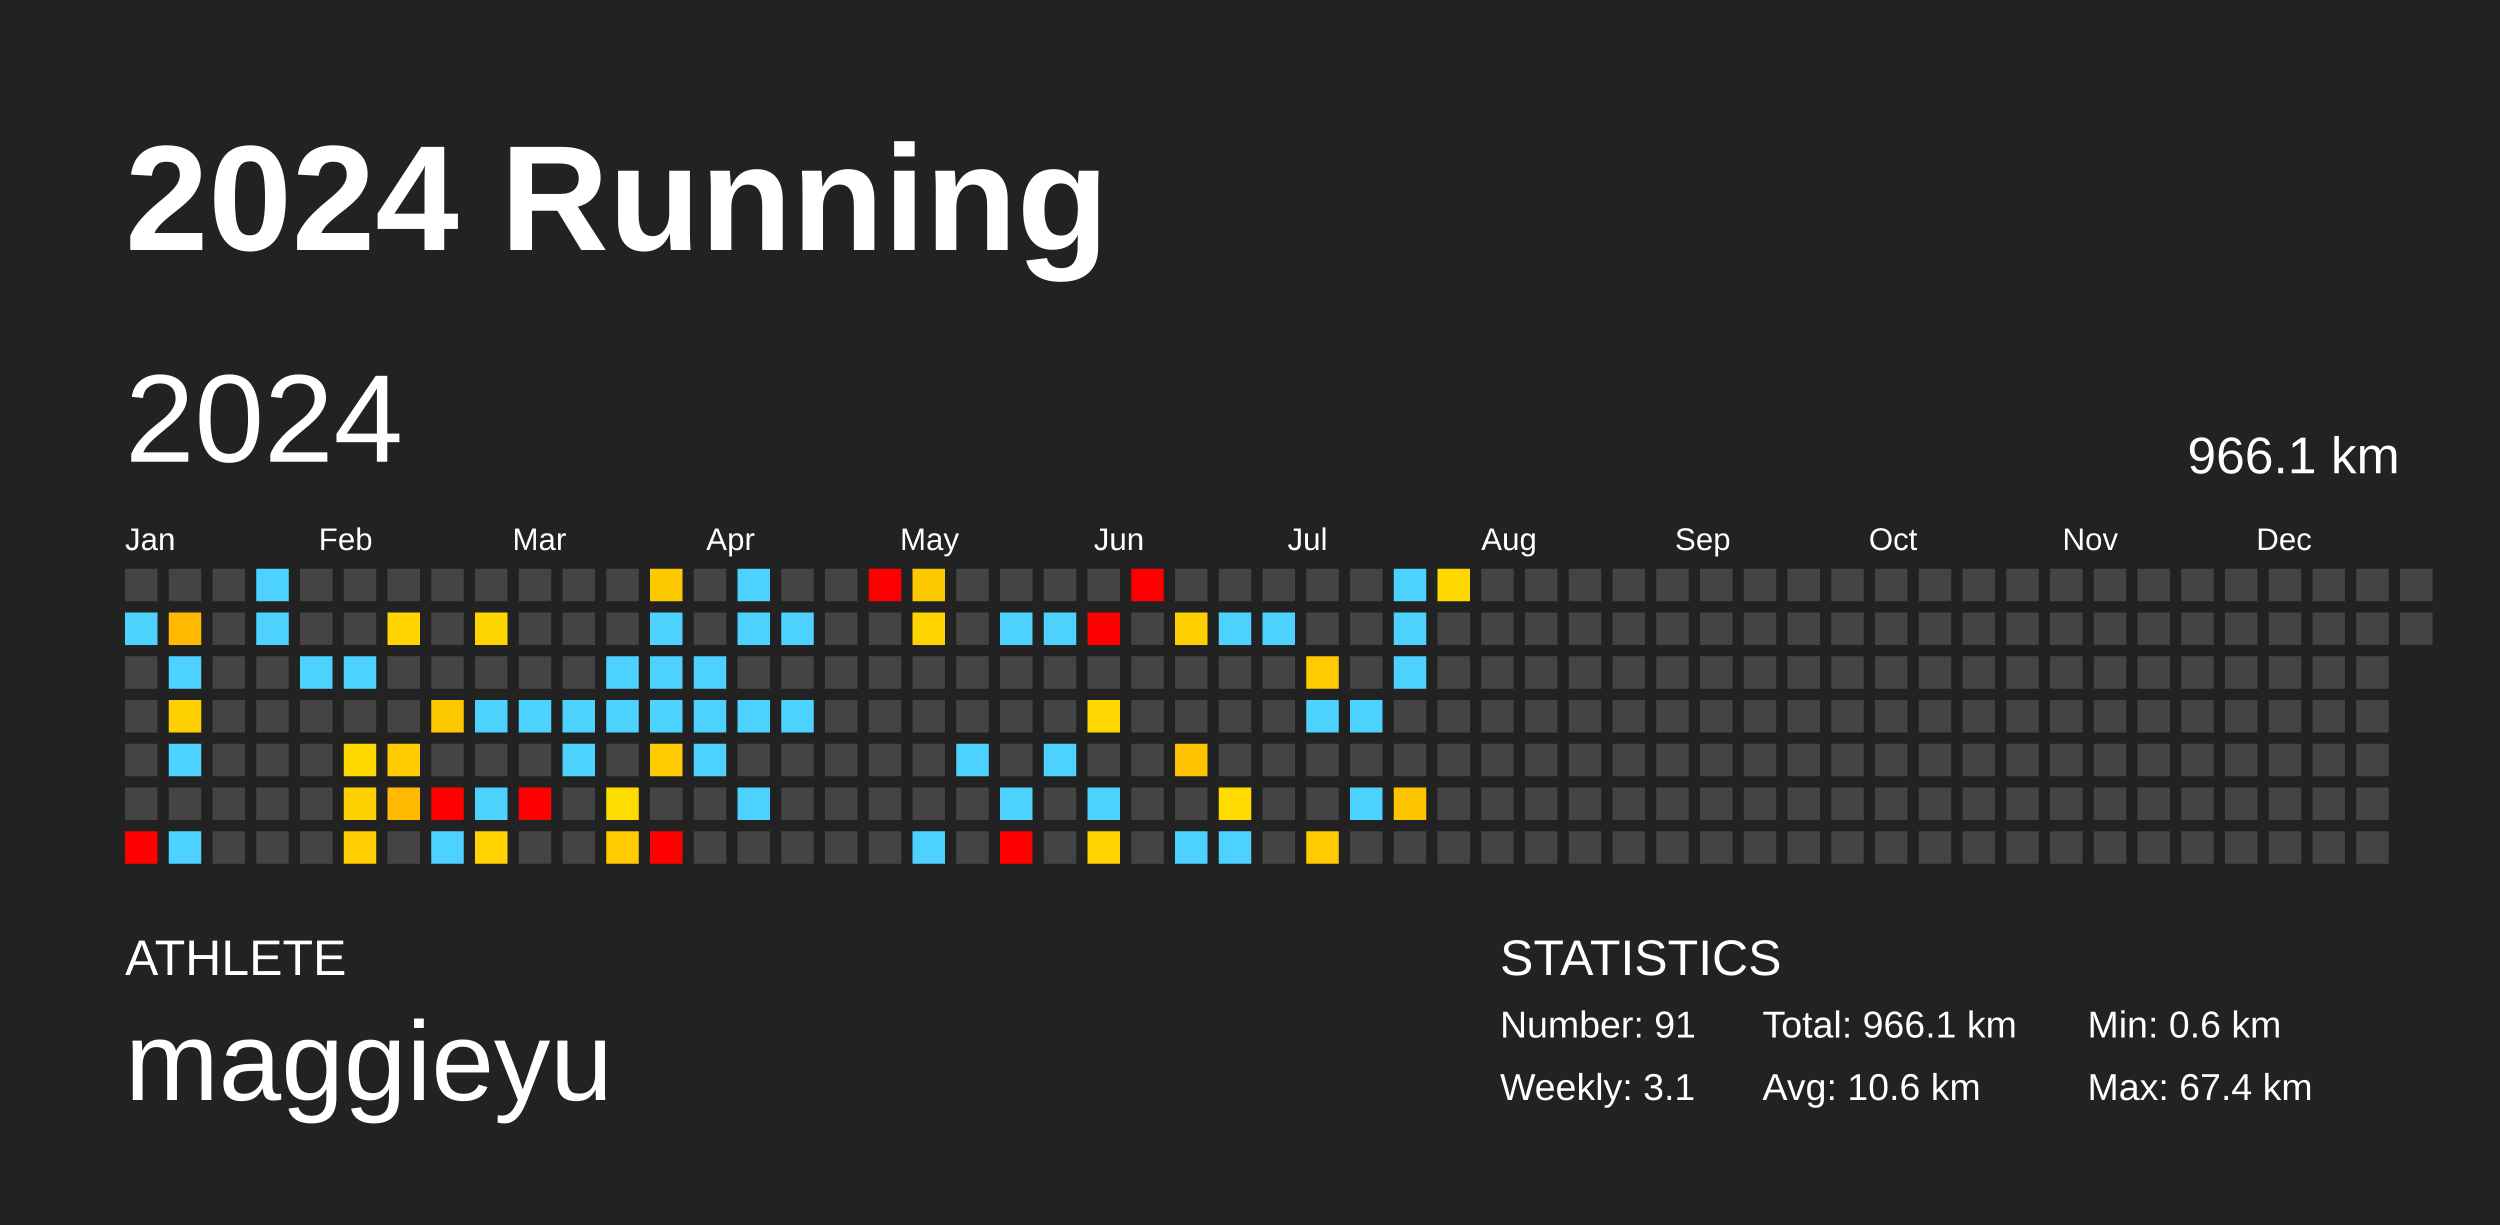
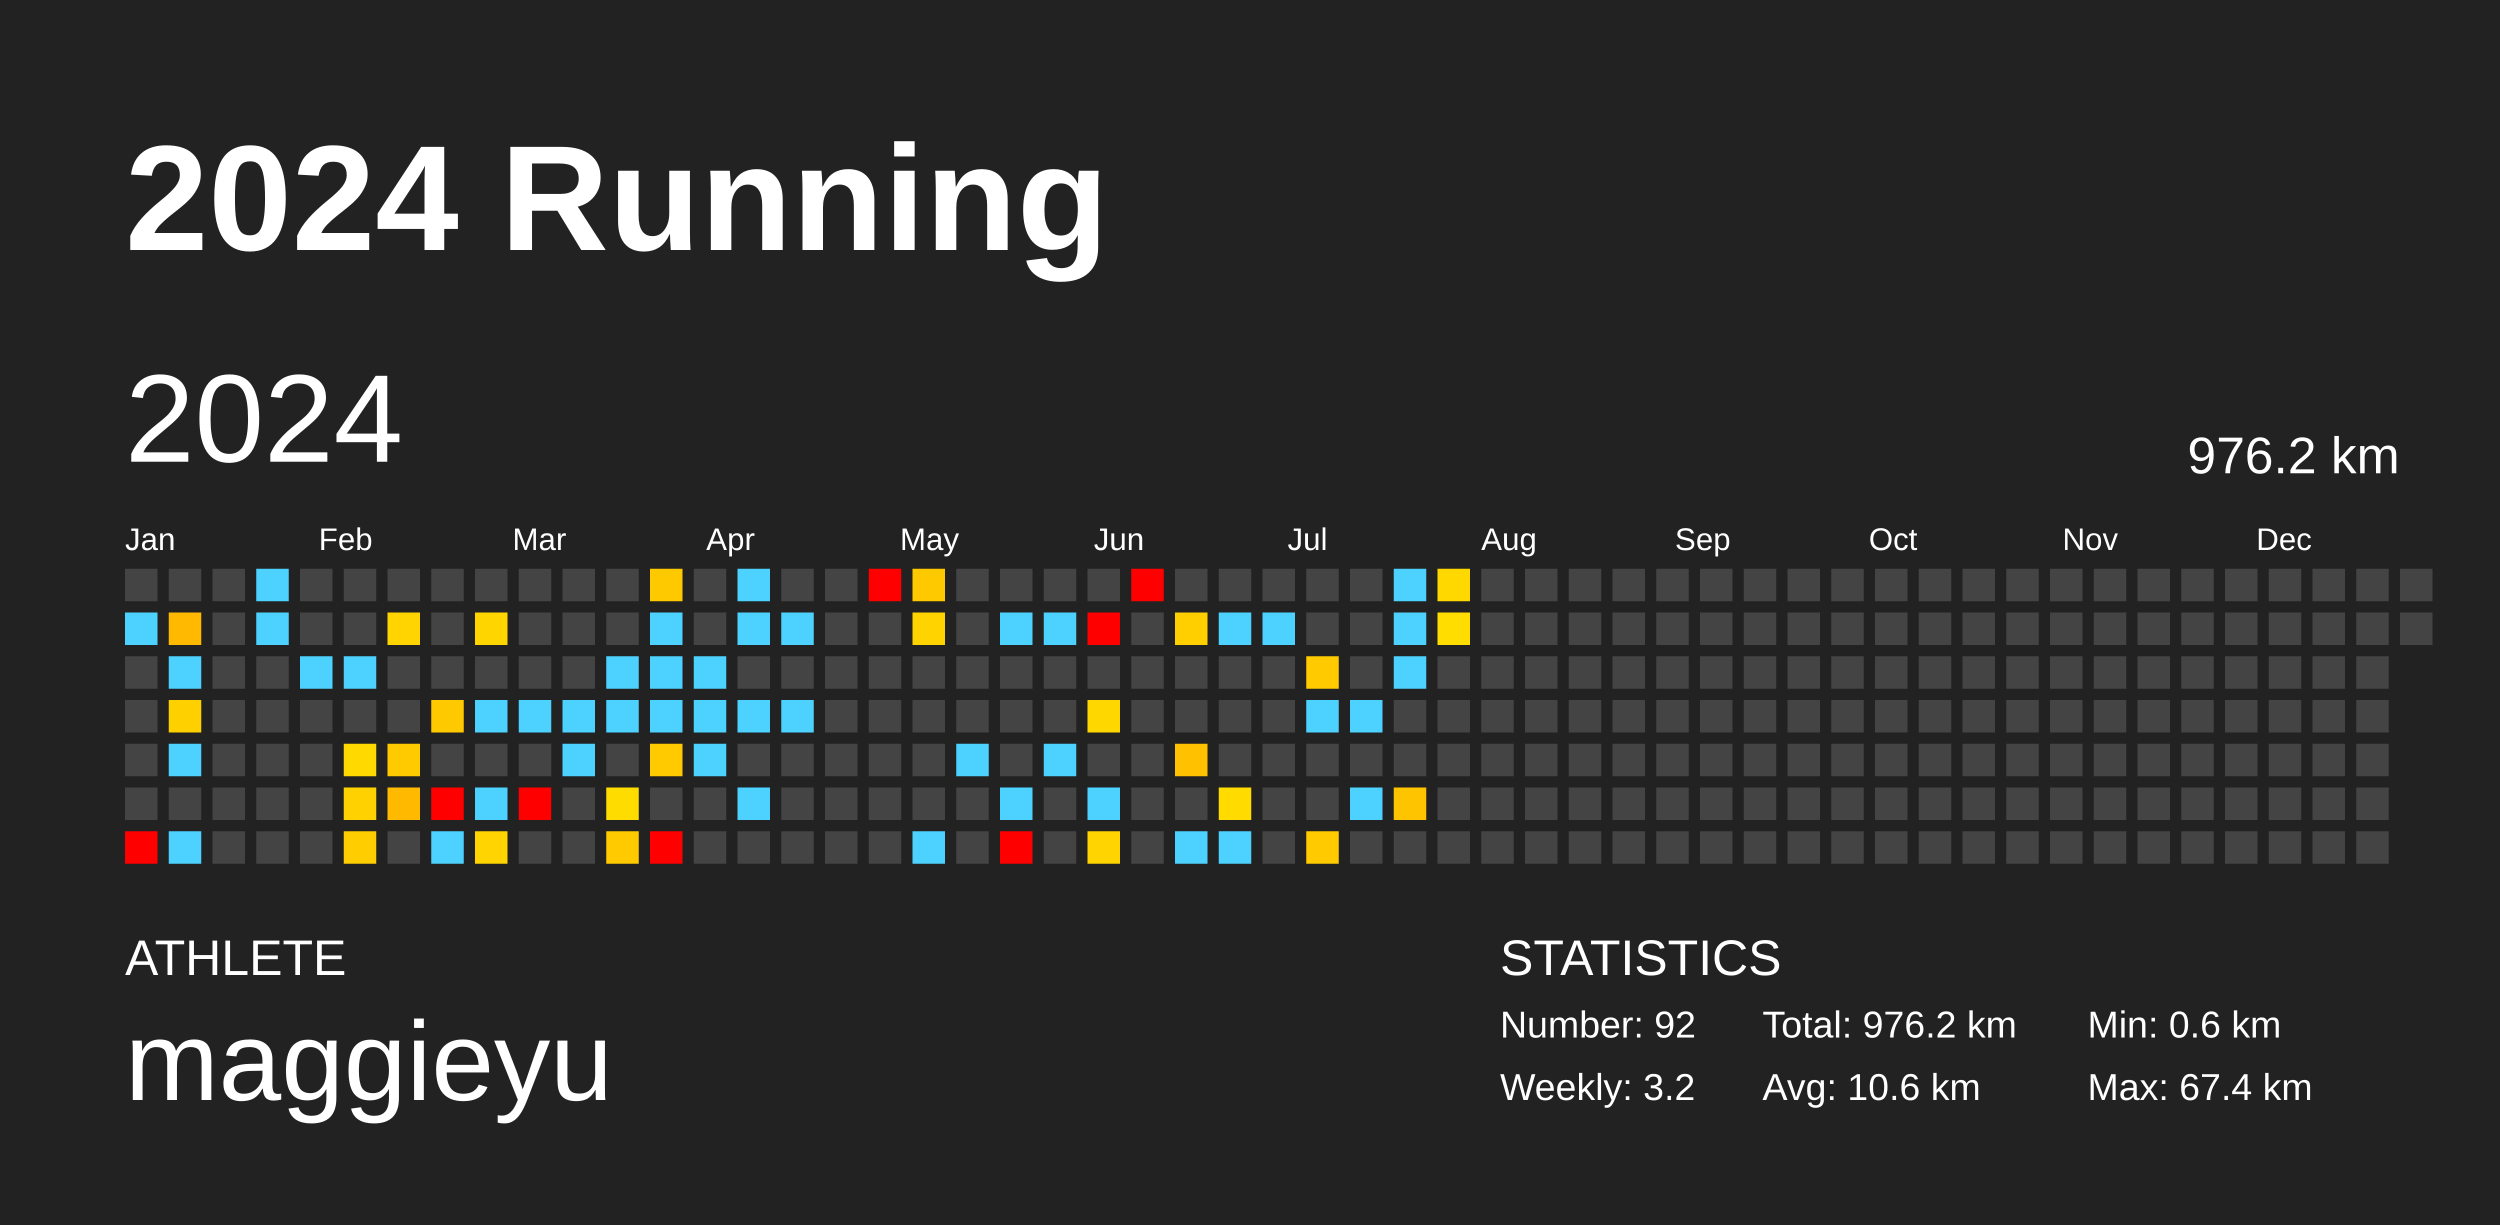
<svg xmlns="http://www.w3.org/2000/svg" baseProfile="full" height="98mm" version="1.1" viewBox="0,0,200,98" width="200mm">
  <defs />
  <rect fill="#222222" height="98" width="200" x="0" y="0" />
  <text fill="#FFFFFF" style="font-size:12px; font-family:Arial; font-weight:bold;" x="10" y="20">2024 Running</text>
  <text fill="#FFFFFF" style="font-size:4px; font-family:Arial" x="10" y="78">ATHLETE</text>
  <text fill="#FFFFFF" style="font-size:9px; font-family:Arial" x="10" y="88">maggieyu</text>
  <text fill="#FFFFFF" style="font-size:4px; font-family:Arial" x="120" y="78">STATISTICS</text>
-   <text fill="#FFFFFF" style="font-size:3px; font-family:Arial" x="120" y="83">Number: 91</text>
-   <text fill="#FFFFFF" style="font-size:3px; font-family:Arial" x="120" y="88">Weekly: 3.1</text>
-   <text fill="#FFFFFF" style="font-size:3px; font-family:Arial" x="141" y="83">Total: 966.1 km</text>
+   <text fill="#FFFFFF" style="font-size:3px; font-family:Arial" x="120" y="83">Number: 92</text>
+   <text fill="#FFFFFF" style="font-size:3px; font-family:Arial" x="120" y="88">Weekly: 3.2</text>
+   <text fill="#FFFFFF" style="font-size:3px; font-family:Arial" x="141" y="83">Total: 976.2 km</text>
  <text fill="#FFFFFF" style="font-size:3px; font-family:Arial" x="141" y="88">Avg: 10.6 km</text>
  <text fill="#FFFFFF" style="font-size:3px; font-family:Arial" x="167" y="83">Min: 0.6 km</text>
  <text fill="#FFFFFF" style="font-size:3px; font-family:Arial" x="167" y="88">Max: 67.4 km</text>
  <text dominant-baseline="hanging" fill="#FFFFFF" style="font-size:10.0px; font-family:Arial;" x="10" y="30">2024</text>
-   <text dominant-baseline="hanging" fill="#FFFFFF" style="font-size:4.125px; font-family:Arial;" x="175" y="35">966.1 km</text>
+   <text dominant-baseline="hanging" fill="#FFFFFF" style="font-size:4.125px; font-family:Arial;" x="175" y="35">976.2 km</text>
  <text fill="#FFFFFF" style="font-size:2.5px; font-family:Arial" x="10.0" y="44">Jan</text>
  <text fill="#FFFFFF" style="font-size:2.5px; font-family:Arial" x="25.5" y="44">Feb</text>
  <text fill="#FFFFFF" style="font-size:2.5px; font-family:Arial" x="41.0" y="44">Mar</text>
  <text fill="#FFFFFF" style="font-size:2.5px; font-family:Arial" x="56.5" y="44">Apr</text>
  <text fill="#FFFFFF" style="font-size:2.5px; font-family:Arial" x="72.0" y="44">May</text>
  <text fill="#FFFFFF" style="font-size:2.5px; font-family:Arial" x="87.5" y="44">Jun</text>
  <text fill="#FFFFFF" style="font-size:2.5px; font-family:Arial" x="103.0" y="44">Jul</text>
  <text fill="#FFFFFF" style="font-size:2.5px; font-family:Arial" x="118.5" y="44">Aug</text>
  <text fill="#FFFFFF" style="font-size:2.5px; font-family:Arial" x="134.0" y="44">Sep</text>
  <text fill="#FFFFFF" style="font-size:2.5px; font-family:Arial" x="149.5" y="44">Oct</text>
  <text fill="#FFFFFF" style="font-size:2.5px; font-family:Arial" x="165.0" y="44">Nov</text>
  <text fill="#FFFFFF" style="font-size:2.5px; font-family:Arial" x="180.5" y="44">Dec</text>
  <rect fill="#444444" height="2.6" width="2.6" x="10.0" y="45.5" />
  <rect fill="#4dd2ff" height="2.6" width="2.6" x="10.0" y="49.0" />
  <rect fill="#444444" height="2.6" width="2.6" x="10.0" y="52.5" />
  <rect fill="#444444" height="2.6" width="2.6" x="10.0" y="56.0" />
  <rect fill="#444444" height="2.6" width="2.6" x="10.0" y="59.5" />
  <rect fill="#444444" height="2.6" width="2.6" x="10.0" y="63.0" />
  <rect fill="red" height="2.6" width="2.6" x="10.0" y="66.5" />
  <rect fill="#444444" height="2.6" width="2.6" x="13.5" y="45.5" />
  <rect fill="#ffb900" height="2.6" width="2.6" x="13.5" y="49.0" />
  <rect fill="#4dd2ff" height="2.6" width="2.6" x="13.5" y="52.5" />
  <rect fill="#ffd000" height="2.6" width="2.6" x="13.5" y="56.0" />
  <rect fill="#4dd2ff" height="2.6" width="2.6" x="13.5" y="59.5" />
  <rect fill="#444444" height="2.6" width="2.6" x="13.5" y="63.0" />
  <rect fill="#4dd2ff" height="2.6" width="2.6" x="13.5" y="66.5" />
  <rect fill="#444444" height="2.6" width="2.6" x="17.0" y="45.5" />
  <rect fill="#444444" height="2.6" width="2.6" x="17.0" y="49.0" />
  <rect fill="#444444" height="2.6" width="2.6" x="17.0" y="52.5" />
  <rect fill="#444444" height="2.6" width="2.6" x="17.0" y="56.0" />
  <rect fill="#444444" height="2.6" width="2.6" x="17.0" y="59.5" />
  <rect fill="#444444" height="2.6" width="2.6" x="17.0" y="63.0" />
  <rect fill="#444444" height="2.6" width="2.6" x="17.0" y="66.5" />
  <rect fill="#4dd2ff" height="2.6" width="2.6" x="20.5" y="45.5" />
  <rect fill="#4dd2ff" height="2.6" width="2.6" x="20.5" y="49.0" />
  <rect fill="#444444" height="2.6" width="2.6" x="20.5" y="52.5" />
  <rect fill="#444444" height="2.6" width="2.6" x="20.5" y="56.0" />
  <rect fill="#444444" height="2.6" width="2.6" x="20.5" y="59.5" />
  <rect fill="#444444" height="2.6" width="2.6" x="20.5" y="63.0" />
  <rect fill="#444444" height="2.6" width="2.6" x="20.5" y="66.5" />
  <rect fill="#444444" height="2.6" width="2.6" x="24.0" y="45.5" />
  <rect fill="#444444" height="2.6" width="2.6" x="24.0" y="49.0" />
  <rect fill="#4dd2ff" height="2.6" width="2.6" x="24.0" y="52.5" />
  <rect fill="#444444" height="2.6" width="2.6" x="24.0" y="56.0" />
  <rect fill="#444444" height="2.6" width="2.6" x="24.0" y="59.5" />
  <rect fill="#444444" height="2.6" width="2.6" x="24.0" y="63.0" />
  <rect fill="#444444" height="2.6" width="2.6" x="24.0" y="66.5" />
  <rect fill="#444444" height="2.6" width="2.6" x="27.5" y="45.5" />
  <rect fill="#444444" height="2.6" width="2.6" x="27.5" y="49.0" />
  <rect fill="#4dd2ff" height="2.6" width="2.6" x="27.5" y="52.5" />
  <rect fill="#444444" height="2.6" width="2.6" x="27.5" y="56.0" />
  <rect fill="#ffd900" height="2.6" width="2.6" x="27.5" y="59.5" />
  <rect fill="#ffd100" height="2.6" width="2.6" x="27.5" y="63.0" />
  <rect fill="#ffcd00" height="2.6" width="2.6" x="27.5" y="66.5" />
  <rect fill="#444444" height="2.6" width="2.6" x="31.0" y="45.5" />
  <rect fill="#ffd400" height="2.6" width="2.6" x="31.0" y="49.0" />
  <rect fill="#444444" height="2.6" width="2.6" x="31.0" y="52.5" />
  <rect fill="#444444" height="2.6" width="2.6" x="31.0" y="56.0" />
  <rect fill="#ffca00" height="2.6" width="2.6" x="31.0" y="59.5" />
  <rect fill="#ffba00" height="2.6" width="2.6" x="31.0" y="63.0" />
  <rect fill="#444444" height="2.6" width="2.6" x="31.0" y="66.5" />
  <rect fill="#444444" height="2.6" width="2.6" x="34.5" y="45.5" />
  <rect fill="#444444" height="2.6" width="2.6" x="34.5" y="49.0" />
  <rect fill="#444444" height="2.6" width="2.6" x="34.5" y="52.5" />
  <rect fill="#ffc900" height="2.6" width="2.6" x="34.5" y="56.0" />
  <rect fill="#444444" height="2.6" width="2.6" x="34.5" y="59.5" />
  <rect fill="red" height="2.6" width="2.6" x="34.5" y="63.0" />
  <rect fill="#4dd2ff" height="2.6" width="2.6" x="34.5" y="66.5" />
  <rect fill="#444444" height="2.6" width="2.6" x="38.0" y="45.5" />
  <rect fill="#ffd500" height="2.6" width="2.6" x="38.0" y="49.0" />
  <rect fill="#444444" height="2.6" width="2.6" x="38.0" y="52.5" />
  <rect fill="#4dd2ff" height="2.6" width="2.6" x="38.0" y="56.0" />
  <rect fill="#444444" height="2.6" width="2.6" x="38.0" y="59.5" />
  <rect fill="#4dd2ff" height="2.6" width="2.6" x="38.0" y="63.0" />
  <rect fill="#ffd400" height="2.6" width="2.6" x="38.0" y="66.5" />
  <rect fill="#444444" height="2.6" width="2.6" x="41.5" y="45.5" />
  <rect fill="#444444" height="2.6" width="2.6" x="41.5" y="49.0" />
  <rect fill="#444444" height="2.6" width="2.6" x="41.5" y="52.5" />
  <rect fill="#4dd2ff" height="2.6" width="2.6" x="41.5" y="56.0" />
  <rect fill="#444444" height="2.6" width="2.6" x="41.5" y="59.5" />
  <rect fill="red" height="2.6" width="2.6" x="41.5" y="63.0" />
  <rect fill="#444444" height="2.6" width="2.6" x="41.5" y="66.5" />
  <rect fill="#444444" height="2.6" width="2.6" x="45.0" y="45.5" />
  <rect fill="#444444" height="2.6" width="2.6" x="45.0" y="49.0" />
  <rect fill="#444444" height="2.6" width="2.6" x="45.0" y="52.5" />
  <rect fill="#4dd2ff" height="2.6" width="2.6" x="45.0" y="56.0" />
  <rect fill="#4dd2ff" height="2.6" width="2.6" x="45.0" y="59.5" />
  <rect fill="#444444" height="2.6" width="2.6" x="45.0" y="63.0" />
  <rect fill="#444444" height="2.6" width="2.6" x="45.0" y="66.5" />
  <rect fill="#444444" height="2.6" width="2.6" x="48.5" y="45.5" />
  <rect fill="#444444" height="2.6" width="2.6" x="48.5" y="49.0" />
  <rect fill="#4dd2ff" height="2.6" width="2.6" x="48.5" y="52.5" />
  <rect fill="#4dd2ff" height="2.6" width="2.6" x="48.5" y="56.0" />
  <rect fill="#444444" height="2.6" width="2.6" x="48.5" y="59.5" />
  <rect fill="#ffdc00" height="2.6" width="2.6" x="48.5" y="63.0" />
  <rect fill="#ffcb00" height="2.6" width="2.6" x="48.5" y="66.5" />
  <rect fill="#ffc900" height="2.6" width="2.6" x="52.0" y="45.5" />
  <rect fill="#4dd2ff" height="2.6" width="2.6" x="52.0" y="49.0" />
  <rect fill="#4dd2ff" height="2.6" width="2.6" x="52.0" y="52.5" />
  <rect fill="#4dd2ff" height="2.6" width="2.6" x="52.0" y="56.0" />
  <rect fill="#ffcb00" height="2.6" width="2.6" x="52.0" y="59.5" />
  <rect fill="#444444" height="2.6" width="2.6" x="52.0" y="63.0" />
  <rect fill="red" height="2.6" width="2.6" x="52.0" y="66.5" />
  <rect fill="#444444" height="2.6" width="2.6" x="55.5" y="45.5" />
  <rect fill="#444444" height="2.6" width="2.6" x="55.5" y="49.0" />
  <rect fill="#4dd2ff" height="2.6" width="2.6" x="55.5" y="52.5" />
  <rect fill="#4dd2ff" height="2.6" width="2.6" x="55.5" y="56.0" />
  <rect fill="#4dd2ff" height="2.6" width="2.6" x="55.5" y="59.5" />
  <rect fill="#444444" height="2.6" width="2.6" x="55.5" y="63.0" />
  <rect fill="#444444" height="2.6" width="2.6" x="55.5" y="66.5" />
  <rect fill="#4dd2ff" height="2.6" width="2.6" x="59.0" y="45.5" />
  <rect fill="#4dd2ff" height="2.6" width="2.6" x="59.0" y="49.0" />
  <rect fill="#444444" height="2.6" width="2.6" x="59.0" y="52.5" />
  <rect fill="#4dd2ff" height="2.6" width="2.6" x="59.0" y="56.0" />
  <rect fill="#444444" height="2.6" width="2.6" x="59.0" y="59.5" />
  <rect fill="#4dd2ff" height="2.6" width="2.6" x="59.0" y="63.0" />
  <rect fill="#444444" height="2.6" width="2.6" x="59.0" y="66.5" />
  <rect fill="#444444" height="2.6" width="2.6" x="62.5" y="45.5" />
  <rect fill="#4dd2ff" height="2.6" width="2.6" x="62.5" y="49.0" />
  <rect fill="#444444" height="2.6" width="2.6" x="62.5" y="52.5" />
  <rect fill="#4dd2ff" height="2.6" width="2.6" x="62.5" y="56.0" />
  <rect fill="#444444" height="2.6" width="2.6" x="62.5" y="59.5" />
  <rect fill="#444444" height="2.6" width="2.6" x="62.5" y="63.0" />
  <rect fill="#444444" height="2.6" width="2.6" x="62.5" y="66.5" />
  <rect fill="#444444" height="2.6" width="2.6" x="66.0" y="45.5" />
  <rect fill="#444444" height="2.6" width="2.6" x="66.0" y="49.0" />
  <rect fill="#444444" height="2.6" width="2.6" x="66.0" y="52.5" />
  <rect fill="#444444" height="2.6" width="2.6" x="66.0" y="56.0" />
  <rect fill="#444444" height="2.6" width="2.6" x="66.0" y="59.5" />
  <rect fill="#444444" height="2.6" width="2.6" x="66.0" y="63.0" />
  <rect fill="#444444" height="2.6" width="2.6" x="66.0" y="66.5" />
  <rect fill="red" height="2.6" width="2.6" x="69.5" y="45.5" />
  <rect fill="#444444" height="2.6" width="2.6" x="69.5" y="49.0" />
  <rect fill="#444444" height="2.6" width="2.6" x="69.5" y="52.5" />
  <rect fill="#444444" height="2.6" width="2.6" x="69.5" y="56.0" />
  <rect fill="#444444" height="2.6" width="2.6" x="69.5" y="59.5" />
  <rect fill="#444444" height="2.6" width="2.6" x="69.5" y="63.0" />
  <rect fill="#444444" height="2.6" width="2.6" x="69.5" y="66.5" />
  <rect fill="#ffc900" height="2.6" width="2.6" x="73.0" y="45.5" />
  <rect fill="#ffd300" height="2.6" width="2.6" x="73.0" y="49.0" />
  <rect fill="#444444" height="2.6" width="2.6" x="73.0" y="52.5" />
  <rect fill="#444444" height="2.6" width="2.6" x="73.0" y="56.0" />
  <rect fill="#444444" height="2.6" width="2.6" x="73.0" y="59.5" />
  <rect fill="#444444" height="2.6" width="2.6" x="73.0" y="63.0" />
  <rect fill="#4dd2ff" height="2.6" width="2.6" x="73.0" y="66.5" />
  <rect fill="#444444" height="2.6" width="2.6" x="76.5" y="45.5" />
  <rect fill="#444444" height="2.6" width="2.6" x="76.5" y="49.0" />
  <rect fill="#444444" height="2.6" width="2.6" x="76.5" y="52.5" />
  <rect fill="#444444" height="2.6" width="2.6" x="76.5" y="56.0" />
  <rect fill="#4dd2ff" height="2.6" width="2.6" x="76.5" y="59.5" />
  <rect fill="#444444" height="2.6" width="2.6" x="76.5" y="63.0" />
  <rect fill="#444444" height="2.6" width="2.6" x="76.5" y="66.5" />
  <rect fill="#444444" height="2.6" width="2.6" x="80.0" y="45.5" />
  <rect fill="#4dd2ff" height="2.6" width="2.6" x="80.0" y="49.0" />
  <rect fill="#444444" height="2.6" width="2.6" x="80.0" y="52.5" />
  <rect fill="#444444" height="2.6" width="2.6" x="80.0" y="56.0" />
  <rect fill="#444444" height="2.6" width="2.6" x="80.0" y="59.5" />
  <rect fill="#4dd2ff" height="2.6" width="2.6" x="80.0" y="63.0" />
  <rect fill="red" height="2.6" width="2.6" x="80.0" y="66.5" />
  <rect fill="#444444" height="2.6" width="2.6" x="83.5" y="45.5" />
  <rect fill="#4dd2ff" height="2.6" width="2.6" x="83.5" y="49.0" />
  <rect fill="#444444" height="2.6" width="2.6" x="83.5" y="52.5" />
  <rect fill="#444444" height="2.6" width="2.6" x="83.5" y="56.0" />
  <rect fill="#4dd2ff" height="2.6" width="2.6" x="83.5" y="59.5" />
  <rect fill="#444444" height="2.6" width="2.6" x="83.5" y="63.0" />
  <rect fill="#444444" height="2.6" width="2.6" x="83.5" y="66.5" />
  <rect fill="#444444" height="2.6" width="2.6" x="87.0" y="45.5" />
  <rect fill="red" height="2.6" width="2.6" x="87.0" y="49.0" />
  <rect fill="#444444" height="2.6" width="2.6" x="87.0" y="52.5" />
  <rect fill="#ffd700" height="2.6" width="2.6" x="87.0" y="56.0" />
  <rect fill="#444444" height="2.6" width="2.6" x="87.0" y="59.5" />
  <rect fill="#4dd2ff" height="2.6" width="2.6" x="87.0" y="63.0" />
  <rect fill="#ffd400" height="2.6" width="2.6" x="87.0" y="66.5" />
  <rect fill="red" height="2.6" width="2.6" x="90.5" y="45.5" />
  <rect fill="#444444" height="2.6" width="2.6" x="90.5" y="49.0" />
  <rect fill="#444444" height="2.6" width="2.6" x="90.5" y="52.5" />
  <rect fill="#444444" height="2.6" width="2.6" x="90.5" y="56.0" />
  <rect fill="#444444" height="2.6" width="2.6" x="90.5" y="59.5" />
  <rect fill="#444444" height="2.6" width="2.6" x="90.5" y="63.0" />
  <rect fill="#444444" height="2.6" width="2.6" x="90.5" y="66.5" />
  <rect fill="#444444" height="2.6" width="2.6" x="94.0" y="45.5" />
  <rect fill="#ffcf00" height="2.6" width="2.6" x="94.0" y="49.0" />
  <rect fill="#444444" height="2.6" width="2.6" x="94.0" y="52.5" />
  <rect fill="#444444" height="2.6" width="2.6" x="94.0" y="56.0" />
  <rect fill="#ffc100" height="2.6" width="2.6" x="94.0" y="59.5" />
  <rect fill="#444444" height="2.6" width="2.6" x="94.0" y="63.0" />
  <rect fill="#4dd2ff" height="2.6" width="2.6" x="94.0" y="66.5" />
  <rect fill="#444444" height="2.6" width="2.6" x="97.5" y="45.5" />
  <rect fill="#4dd2ff" height="2.6" width="2.6" x="97.5" y="49.0" />
  <rect fill="#444444" height="2.6" width="2.6" x="97.5" y="52.5" />
  <rect fill="#444444" height="2.6" width="2.6" x="97.5" y="56.0" />
  <rect fill="#444444" height="2.6" width="2.6" x="97.5" y="59.5" />
  <rect fill="#ffdb00" height="2.6" width="2.6" x="97.5" y="63.0" />
  <rect fill="#4dd2ff" height="2.6" width="2.6" x="97.5" y="66.5" />
  <rect fill="#444444" height="2.6" width="2.6" x="101.0" y="45.5" />
  <rect fill="#4dd2ff" height="2.6" width="2.6" x="101.0" y="49.0" />
  <rect fill="#444444" height="2.6" width="2.6" x="101.0" y="52.5" />
  <rect fill="#444444" height="2.6" width="2.6" x="101.0" y="56.0" />
  <rect fill="#444444" height="2.6" width="2.6" x="101.0" y="59.5" />
  <rect fill="#444444" height="2.6" width="2.6" x="101.0" y="63.0" />
  <rect fill="#444444" height="2.6" width="2.6" x="101.0" y="66.5" />
  <rect fill="#444444" height="2.6" width="2.6" x="104.5" y="45.5" />
  <rect fill="#444444" height="2.6" width="2.6" x="104.5" y="49.0" />
  <rect fill="#ffca00" height="2.6" width="2.6" x="104.5" y="52.5" />
  <rect fill="#4dd2ff" height="2.6" width="2.6" x="104.5" y="56.0" />
  <rect fill="#444444" height="2.6" width="2.6" x="104.5" y="59.5" />
  <rect fill="#444444" height="2.6" width="2.6" x="104.5" y="63.0" />
  <rect fill="#ffca00" height="2.6" width="2.6" x="104.5" y="66.5" />
  <rect fill="#444444" height="2.6" width="2.6" x="108.0" y="45.5" />
  <rect fill="#444444" height="2.6" width="2.6" x="108.0" y="49.0" />
  <rect fill="#444444" height="2.6" width="2.6" x="108.0" y="52.5" />
  <rect fill="#4dd2ff" height="2.6" width="2.6" x="108.0" y="56.0" />
  <rect fill="#444444" height="2.6" width="2.6" x="108.0" y="59.5" />
  <rect fill="#4dd2ff" height="2.6" width="2.6" x="108.0" y="63.0" />
  <rect fill="#444444" height="2.6" width="2.6" x="108.0" y="66.5" />
  <rect fill="#4dd2ff" height="2.6" width="2.6" x="111.5" y="45.5" />
  <rect fill="#4dd2ff" height="2.6" width="2.6" x="111.5" y="49.0" />
  <rect fill="#4dd2ff" height="2.6" width="2.6" x="111.5" y="52.5" />
  <rect fill="#444444" height="2.6" width="2.6" x="111.5" y="56.0" />
  <rect fill="#444444" height="2.6" width="2.6" x="111.5" y="59.5" />
  <rect fill="#ffc400" height="2.6" width="2.6" x="111.5" y="63.0" />
  <rect fill="#444444" height="2.6" width="2.6" x="111.5" y="66.5" />
  <rect fill="#ffd800" height="2.6" width="2.6" x="115.0" y="45.5" />
-   <rect fill="#444444" height="2.6" width="2.6" x="115.0" y="49.0" />
+   <rect fill="#ffdd00" height="2.6" width="2.6" x="115.0" y="49.0" />
  <rect fill="#444444" height="2.6" width="2.6" x="115.0" y="52.5" />
  <rect fill="#444444" height="2.6" width="2.6" x="115.0" y="56.0" />
  <rect fill="#444444" height="2.6" width="2.6" x="115.0" y="59.5" />
  <rect fill="#444444" height="2.6" width="2.6" x="115.0" y="63.0" />
  <rect fill="#444444" height="2.6" width="2.6" x="115.0" y="66.5" />
  <rect fill="#444444" height="2.6" width="2.6" x="118.5" y="45.5" />
  <rect fill="#444444" height="2.6" width="2.6" x="118.5" y="49.0" />
  <rect fill="#444444" height="2.6" width="2.6" x="118.5" y="52.5" />
  <rect fill="#444444" height="2.6" width="2.6" x="118.5" y="56.0" />
  <rect fill="#444444" height="2.6" width="2.6" x="118.5" y="59.5" />
  <rect fill="#444444" height="2.6" width="2.6" x="118.5" y="63.0" />
  <rect fill="#444444" height="2.6" width="2.6" x="118.5" y="66.5" />
  <rect fill="#444444" height="2.6" width="2.6" x="122.0" y="45.5" />
  <rect fill="#444444" height="2.6" width="2.6" x="122.0" y="49.0" />
  <rect fill="#444444" height="2.6" width="2.6" x="122.0" y="52.5" />
  <rect fill="#444444" height="2.6" width="2.6" x="122.0" y="56.0" />
  <rect fill="#444444" height="2.6" width="2.6" x="122.0" y="59.5" />
  <rect fill="#444444" height="2.6" width="2.6" x="122.0" y="63.0" />
  <rect fill="#444444" height="2.6" width="2.6" x="122.0" y="66.5" />
  <rect fill="#444444" height="2.6" width="2.6" x="125.5" y="45.5" />
  <rect fill="#444444" height="2.6" width="2.6" x="125.5" y="49.0" />
  <rect fill="#444444" height="2.6" width="2.6" x="125.5" y="52.5" />
  <rect fill="#444444" height="2.6" width="2.6" x="125.5" y="56.0" />
  <rect fill="#444444" height="2.6" width="2.6" x="125.5" y="59.5" />
  <rect fill="#444444" height="2.6" width="2.6" x="125.5" y="63.0" />
  <rect fill="#444444" height="2.6" width="2.6" x="125.5" y="66.5" />
  <rect fill="#444444" height="2.6" width="2.6" x="129.0" y="45.5" />
  <rect fill="#444444" height="2.6" width="2.6" x="129.0" y="49.0" />
  <rect fill="#444444" height="2.6" width="2.6" x="129.0" y="52.5" />
  <rect fill="#444444" height="2.6" width="2.6" x="129.0" y="56.0" />
  <rect fill="#444444" height="2.6" width="2.6" x="129.0" y="59.5" />
  <rect fill="#444444" height="2.6" width="2.6" x="129.0" y="63.0" />
  <rect fill="#444444" height="2.6" width="2.6" x="129.0" y="66.5" />
  <rect fill="#444444" height="2.6" width="2.6" x="132.5" y="45.5" />
  <rect fill="#444444" height="2.6" width="2.6" x="132.5" y="49.0" />
  <rect fill="#444444" height="2.6" width="2.6" x="132.5" y="52.5" />
  <rect fill="#444444" height="2.6" width="2.6" x="132.5" y="56.0" />
  <rect fill="#444444" height="2.6" width="2.6" x="132.5" y="59.5" />
  <rect fill="#444444" height="2.6" width="2.6" x="132.5" y="63.0" />
  <rect fill="#444444" height="2.6" width="2.6" x="132.5" y="66.5" />
  <rect fill="#444444" height="2.6" width="2.6" x="136.0" y="45.5" />
  <rect fill="#444444" height="2.6" width="2.6" x="136.0" y="49.0" />
  <rect fill="#444444" height="2.6" width="2.6" x="136.0" y="52.5" />
  <rect fill="#444444" height="2.6" width="2.6" x="136.0" y="56.0" />
  <rect fill="#444444" height="2.6" width="2.6" x="136.0" y="59.5" />
  <rect fill="#444444" height="2.6" width="2.6" x="136.0" y="63.0" />
  <rect fill="#444444" height="2.6" width="2.6" x="136.0" y="66.5" />
  <rect fill="#444444" height="2.6" width="2.6" x="139.5" y="45.5" />
  <rect fill="#444444" height="2.6" width="2.6" x="139.5" y="49.0" />
  <rect fill="#444444" height="2.6" width="2.6" x="139.5" y="52.5" />
  <rect fill="#444444" height="2.6" width="2.6" x="139.5" y="56.0" />
  <rect fill="#444444" height="2.6" width="2.6" x="139.5" y="59.5" />
  <rect fill="#444444" height="2.6" width="2.6" x="139.5" y="63.0" />
  <rect fill="#444444" height="2.6" width="2.6" x="139.5" y="66.5" />
  <rect fill="#444444" height="2.6" width="2.6" x="143.0" y="45.5" />
  <rect fill="#444444" height="2.6" width="2.6" x="143.0" y="49.0" />
  <rect fill="#444444" height="2.6" width="2.6" x="143.0" y="52.5" />
  <rect fill="#444444" height="2.6" width="2.6" x="143.0" y="56.0" />
  <rect fill="#444444" height="2.6" width="2.6" x="143.0" y="59.5" />
  <rect fill="#444444" height="2.6" width="2.6" x="143.0" y="63.0" />
  <rect fill="#444444" height="2.6" width="2.6" x="143.0" y="66.5" />
  <rect fill="#444444" height="2.6" width="2.6" x="146.5" y="45.5" />
  <rect fill="#444444" height="2.6" width="2.6" x="146.5" y="49.0" />
  <rect fill="#444444" height="2.6" width="2.6" x="146.5" y="52.5" />
  <rect fill="#444444" height="2.6" width="2.6" x="146.5" y="56.0" />
  <rect fill="#444444" height="2.6" width="2.6" x="146.5" y="59.5" />
  <rect fill="#444444" height="2.6" width="2.6" x="146.5" y="63.0" />
  <rect fill="#444444" height="2.6" width="2.6" x="146.5" y="66.5" />
  <rect fill="#444444" height="2.6" width="2.6" x="150.0" y="45.5" />
  <rect fill="#444444" height="2.6" width="2.6" x="150.0" y="49.0" />
  <rect fill="#444444" height="2.6" width="2.6" x="150.0" y="52.5" />
  <rect fill="#444444" height="2.6" width="2.6" x="150.0" y="56.0" />
  <rect fill="#444444" height="2.6" width="2.6" x="150.0" y="59.5" />
  <rect fill="#444444" height="2.6" width="2.6" x="150.0" y="63.0" />
  <rect fill="#444444" height="2.6" width="2.6" x="150.0" y="66.5" />
  <rect fill="#444444" height="2.6" width="2.6" x="153.5" y="45.5" />
  <rect fill="#444444" height="2.6" width="2.6" x="153.5" y="49.0" />
  <rect fill="#444444" height="2.6" width="2.6" x="153.5" y="52.5" />
  <rect fill="#444444" height="2.6" width="2.6" x="153.5" y="56.0" />
  <rect fill="#444444" height="2.6" width="2.6" x="153.5" y="59.5" />
  <rect fill="#444444" height="2.6" width="2.6" x="153.5" y="63.0" />
  <rect fill="#444444" height="2.6" width="2.6" x="153.5" y="66.5" />
  <rect fill="#444444" height="2.6" width="2.6" x="157.0" y="45.5" />
  <rect fill="#444444" height="2.6" width="2.6" x="157.0" y="49.0" />
  <rect fill="#444444" height="2.6" width="2.6" x="157.0" y="52.5" />
  <rect fill="#444444" height="2.6" width="2.6" x="157.0" y="56.0" />
  <rect fill="#444444" height="2.6" width="2.6" x="157.0" y="59.5" />
  <rect fill="#444444" height="2.6" width="2.6" x="157.0" y="63.0" />
  <rect fill="#444444" height="2.6" width="2.6" x="157.0" y="66.5" />
  <rect fill="#444444" height="2.6" width="2.6" x="160.5" y="45.5" />
  <rect fill="#444444" height="2.6" width="2.6" x="160.5" y="49.0" />
  <rect fill="#444444" height="2.6" width="2.6" x="160.5" y="52.5" />
  <rect fill="#444444" height="2.6" width="2.6" x="160.5" y="56.0" />
  <rect fill="#444444" height="2.6" width="2.6" x="160.5" y="59.5" />
  <rect fill="#444444" height="2.6" width="2.6" x="160.5" y="63.0" />
  <rect fill="#444444" height="2.6" width="2.6" x="160.5" y="66.5" />
  <rect fill="#444444" height="2.6" width="2.6" x="164.0" y="45.5" />
  <rect fill="#444444" height="2.6" width="2.6" x="164.0" y="49.0" />
  <rect fill="#444444" height="2.6" width="2.6" x="164.0" y="52.5" />
  <rect fill="#444444" height="2.6" width="2.6" x="164.0" y="56.0" />
  <rect fill="#444444" height="2.6" width="2.6" x="164.0" y="59.5" />
  <rect fill="#444444" height="2.6" width="2.6" x="164.0" y="63.0" />
  <rect fill="#444444" height="2.6" width="2.6" x="164.0" y="66.5" />
  <rect fill="#444444" height="2.6" width="2.6" x="167.5" y="45.5" />
  <rect fill="#444444" height="2.6" width="2.6" x="167.5" y="49.0" />
  <rect fill="#444444" height="2.6" width="2.6" x="167.5" y="52.5" />
  <rect fill="#444444" height="2.6" width="2.6" x="167.5" y="56.0" />
  <rect fill="#444444" height="2.6" width="2.6" x="167.5" y="59.5" />
  <rect fill="#444444" height="2.6" width="2.6" x="167.5" y="63.0" />
  <rect fill="#444444" height="2.6" width="2.6" x="167.5" y="66.5" />
  <rect fill="#444444" height="2.6" width="2.6" x="171.0" y="45.5" />
  <rect fill="#444444" height="2.6" width="2.6" x="171.0" y="49.0" />
  <rect fill="#444444" height="2.6" width="2.6" x="171.0" y="52.5" />
  <rect fill="#444444" height="2.6" width="2.6" x="171.0" y="56.0" />
  <rect fill="#444444" height="2.6" width="2.6" x="171.0" y="59.5" />
  <rect fill="#444444" height="2.6" width="2.6" x="171.0" y="63.0" />
  <rect fill="#444444" height="2.6" width="2.6" x="171.0" y="66.5" />
  <rect fill="#444444" height="2.6" width="2.6" x="174.5" y="45.5" />
  <rect fill="#444444" height="2.6" width="2.6" x="174.5" y="49.0" />
  <rect fill="#444444" height="2.6" width="2.6" x="174.5" y="52.5" />
  <rect fill="#444444" height="2.6" width="2.6" x="174.5" y="56.0" />
  <rect fill="#444444" height="2.6" width="2.6" x="174.5" y="59.5" />
  <rect fill="#444444" height="2.6" width="2.6" x="174.5" y="63.0" />
  <rect fill="#444444" height="2.6" width="2.6" x="174.5" y="66.5" />
  <rect fill="#444444" height="2.6" width="2.6" x="178.0" y="45.5" />
  <rect fill="#444444" height="2.6" width="2.6" x="178.0" y="49.0" />
  <rect fill="#444444" height="2.6" width="2.6" x="178.0" y="52.5" />
  <rect fill="#444444" height="2.6" width="2.6" x="178.0" y="56.0" />
  <rect fill="#444444" height="2.6" width="2.6" x="178.0" y="59.5" />
  <rect fill="#444444" height="2.6" width="2.6" x="178.0" y="63.0" />
  <rect fill="#444444" height="2.6" width="2.6" x="178.0" y="66.5" />
  <rect fill="#444444" height="2.6" width="2.6" x="181.5" y="45.5" />
  <rect fill="#444444" height="2.6" width="2.6" x="181.5" y="49.0" />
  <rect fill="#444444" height="2.6" width="2.6" x="181.5" y="52.5" />
  <rect fill="#444444" height="2.6" width="2.6" x="181.5" y="56.0" />
  <rect fill="#444444" height="2.6" width="2.6" x="181.5" y="59.5" />
  <rect fill="#444444" height="2.6" width="2.6" x="181.5" y="63.0" />
  <rect fill="#444444" height="2.6" width="2.6" x="181.5" y="66.5" />
  <rect fill="#444444" height="2.6" width="2.6" x="185.0" y="45.5" />
  <rect fill="#444444" height="2.6" width="2.6" x="185.0" y="49.0" />
  <rect fill="#444444" height="2.6" width="2.6" x="185.0" y="52.5" />
  <rect fill="#444444" height="2.6" width="2.6" x="185.0" y="56.0" />
  <rect fill="#444444" height="2.6" width="2.6" x="185.0" y="59.5" />
  <rect fill="#444444" height="2.6" width="2.6" x="185.0" y="63.0" />
  <rect fill="#444444" height="2.6" width="2.6" x="185.0" y="66.5" />
  <rect fill="#444444" height="2.6" width="2.6" x="188.5" y="45.5" />
  <rect fill="#444444" height="2.6" width="2.6" x="188.5" y="49.0" />
  <rect fill="#444444" height="2.6" width="2.6" x="188.5" y="52.5" />
  <rect fill="#444444" height="2.6" width="2.6" x="188.5" y="56.0" />
  <rect fill="#444444" height="2.6" width="2.6" x="188.5" y="59.5" />
  <rect fill="#444444" height="2.6" width="2.6" x="188.5" y="63.0" />
  <rect fill="#444444" height="2.6" width="2.6" x="188.5" y="66.5" />
  <rect fill="#444444" height="2.6" width="2.6" x="192.0" y="45.5" />
  <rect fill="#444444" height="2.6" width="2.6" x="192.0" y="49.0" />
</svg>
